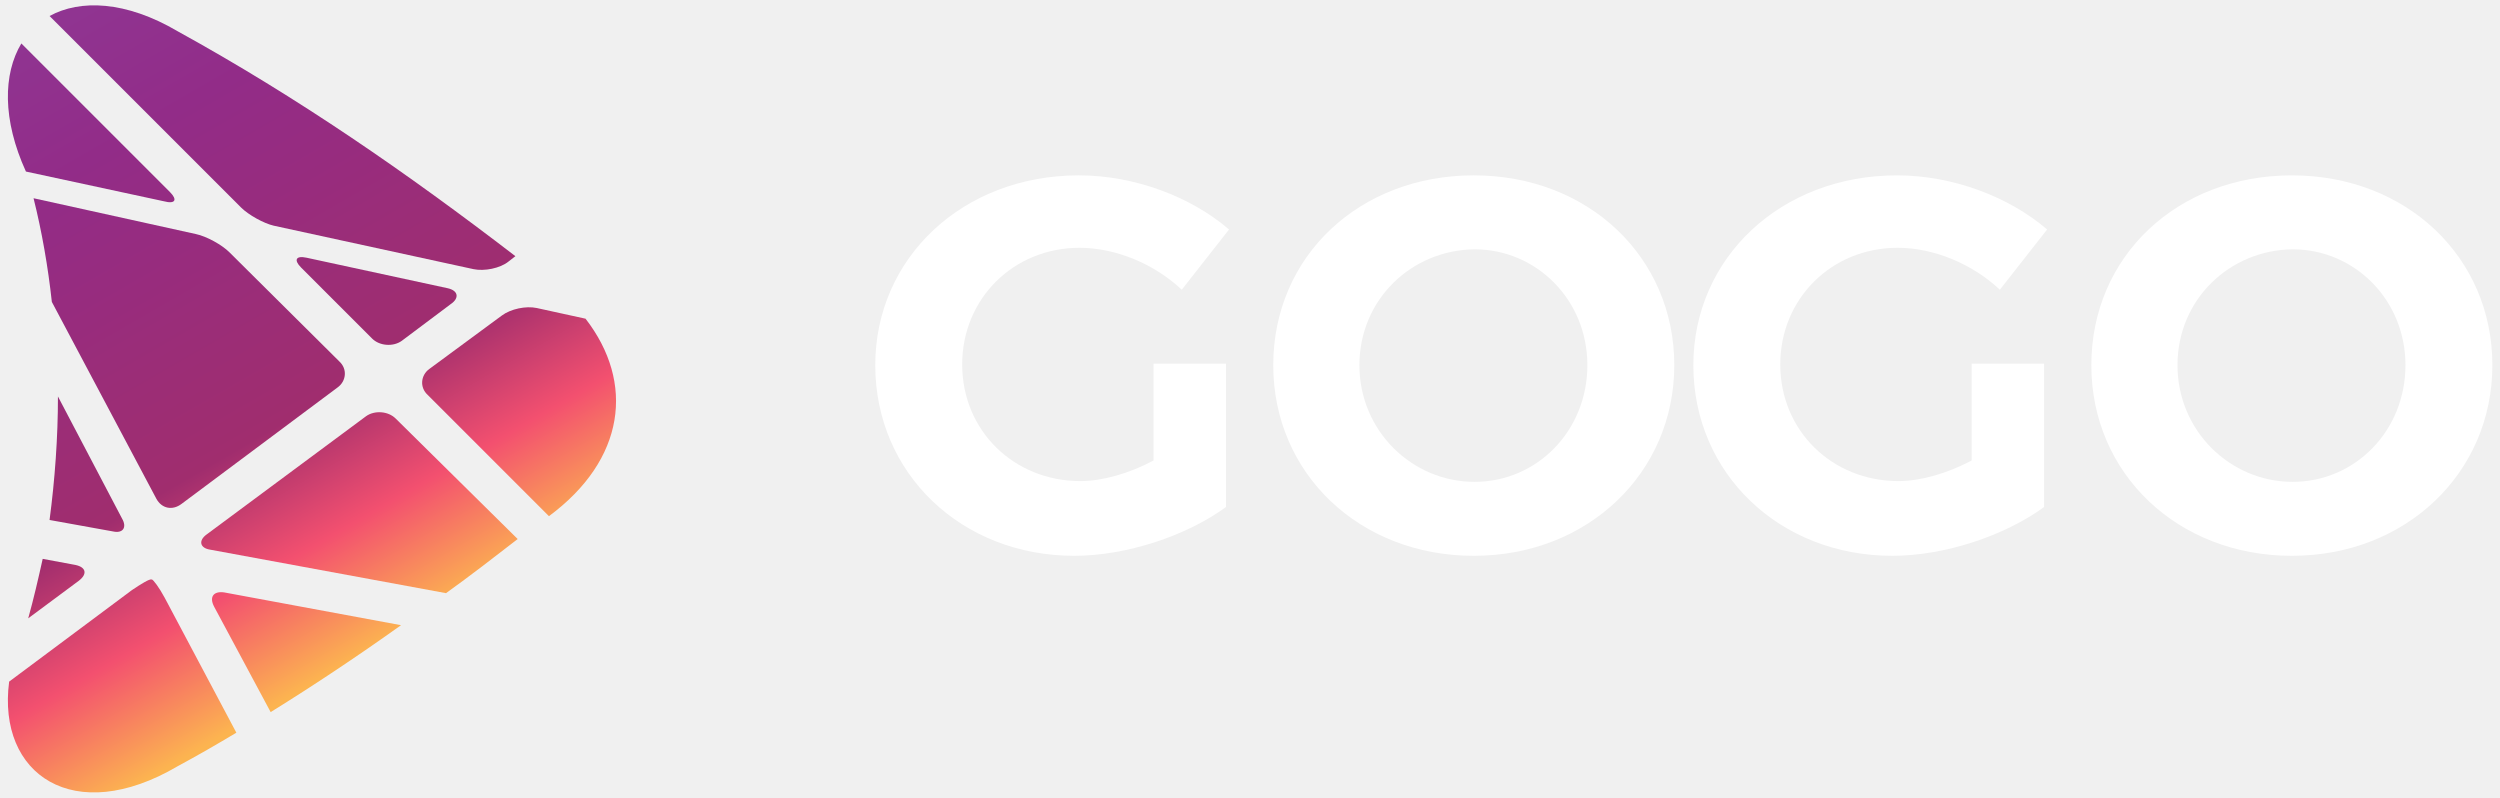
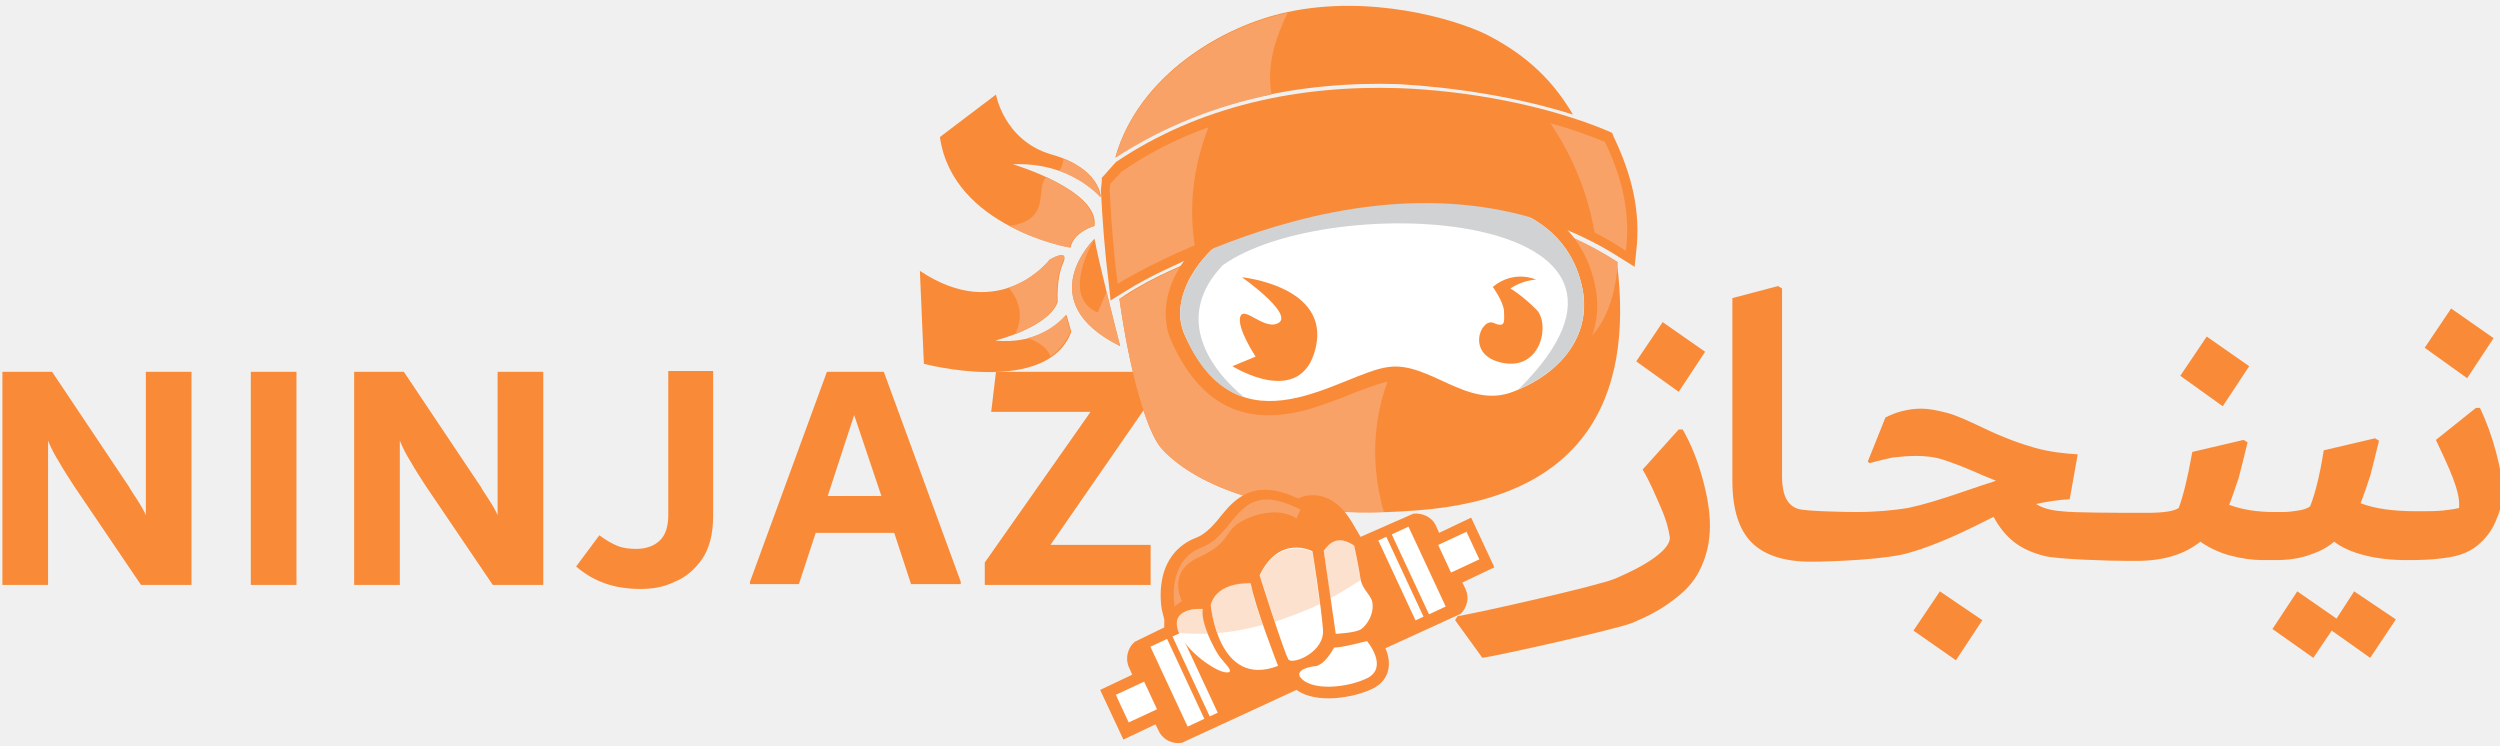
- <svg xmlns="http://www.w3.org/2000/svg" version="1.1" id="Layer_1" x="0px" y="0px" viewBox="0 0 327.9 104.6" style="enable-background:new 0 0 327.9 104.6;" xml:space="preserve">
+ <svg xmlns="http://www.w3.org/2000/svg" version="1.1" id="Layer_1" x="0px" y="0px" viewBox="0 0 312 93" style="enable-background:new 0 0 312 93;" xml:space="preserve">
  <style type="text/css">
- 	.st0{fill:url(#SVGID_1_);}
- 	.st1{fill:url(#SVGID_2_);}
- 	.st2{fill:url(#SVGID_3_);}
- 	.st3{fill:url(#SVGID_4_);}
- 	.st4{fill:url(#SVGID_5_);}
- 	.st5{fill:url(#SVGID_6_);}
- 	.st6{fill:url(#SVGID_7_);}
- 	.st7{fill:url(#SVGID_8_);}
- 	.st8{fill:url(#SVGID_9_);}
- 	.st9{fill:url(#SVGID_10_);}
- 	.st10{fill:#FFFFFF;}
+ 	.st0{fill-rule:evenodd;clip-rule:evenodd;fill:#F98B38;}
+ 	.st1{fill-rule:evenodd;clip-rule:evenodd;fill:#F9A267;}
+ 	.st2{fill-rule:evenodd;clip-rule:evenodd;fill:#FFFFFF;}
+ 	.st3{fill-rule:evenodd;clip-rule:evenodd;fill:#D0D2D3;}
+ 	.st4{opacity:0.32;fill-rule:evenodd;clip-rule:evenodd;fill:#F9A267;}
</style>
  <g>
-     <linearGradient id="SVGID_1_" gradientUnits="userSpaceOnUse" x1="-12.158" y1="-21.078" x2="50.025" y2="86.625">
-       <stop offset="0" style="stop-color:#8C42A1" />
-       <stop offset="0.389" style="stop-color:#922C88" />
-       <stop offset="0.731" style="stop-color:#A02D6E" />
-       <stop offset="0.86" style="stop-color:#F3506F" />
-       <stop offset="0.985" style="stop-color:#FCB450" />
-     </linearGradient>
-     <path class="st0" d="M20.5,65.4c0.7,1.3,2.1,1.6,3.3,0.7l20.5-15.3c1.1-0.8,1.3-2.4,0.2-3.4L30.1,33.1c-1-1-3-2.1-4.4-2.4L4.4,26   c1.1,4.4,1.9,9,2.4,13.6L20.5,65.4z" />
-     <linearGradient id="SVGID_2_" gradientUnits="userSpaceOnUse" x1="-40.403" y1="-4.771" x2="21.78" y2="102.932">
-       <stop offset="0" style="stop-color:#8C42A1" />
-       <stop offset="0.389" style="stop-color:#922C88" />
-       <stop offset="0.731" style="stop-color:#A02D6E" />
-       <stop offset="0.86" style="stop-color:#F3506F" />
-       <stop offset="0.985" style="stop-color:#FCB450" />
-     </linearGradient>
-     <path class="st1" d="M9.9,74.1l-4.3-0.8C5,76,4.4,78.6,3.7,81.1l6.6-4.9C11.5,75.3,11.3,74.4,9.9,74.1z" />
-     <linearGradient id="SVGID_3_" gradientUnits="userSpaceOnUse" x1="-32.969" y1="-9.063" x2="29.213" y2="98.64">
-       <stop offset="0" style="stop-color:#8C42A1" />
-       <stop offset="0.389" style="stop-color:#922C88" />
-       <stop offset="0.731" style="stop-color:#A02D6E" />
-       <stop offset="0.86" style="stop-color:#F3506F" />
-       <stop offset="0.985" style="stop-color:#FCB450" />
-     </linearGradient>
-     <path class="st2" d="M16,68L7.6,52c0,5.4-0.4,10.9-1.1,16.2l8.3,1.5C16.1,70,16.7,69.2,16,68z" />
-     <linearGradient id="SVGID_4_" gradientUnits="userSpaceOnUse" x1="-12.813" y1="-20.7" x2="49.369" y2="87.003">
-       <stop offset="0" style="stop-color:#8C42A1" />
-       <stop offset="0.389" style="stop-color:#922C88" />
-       <stop offset="0.731" style="stop-color:#A02D6E" />
-       <stop offset="0.86" style="stop-color:#F3506F" />
-       <stop offset="0.985" style="stop-color:#FCB450" />
-     </linearGradient>
-     <path class="st3" d="M22.3,25.2L2.8,5.7c-2.4,4-2.5,10,0.6,16.8l18.1,3.9C23,26.8,23.3,26.2,22.3,25.2z" />
-     <linearGradient id="SVGID_5_" gradientUnits="userSpaceOnUse" x1="7.894" y1="-32.655" x2="70.076" y2="75.048">
-       <stop offset="0" style="stop-color:#8C42A1" />
-       <stop offset="0.389" style="stop-color:#922C88" />
-       <stop offset="0.731" style="stop-color:#A02D6E" />
-       <stop offset="0.86" style="stop-color:#F3506F" />
-       <stop offset="0.985" style="stop-color:#FCB450" />
-     </linearGradient>
-     <path class="st4" d="M35.9,29.6l26.2,5.7c1.4,0.3,3.5-0.1,4.6-1l0.9-0.7C53.4,22.7,39.1,12.8,23.3,4.1c-6.8-4-12.8-4.2-16.8-2   l25.1,25.1C32.6,28.2,34.6,29.3,35.9,29.6z" />
-     <linearGradient id="SVGID_6_" gradientUnits="userSpaceOnUse" x1="9.082" y1="-33.341" x2="71.265" y2="74.362">
-       <stop offset="0" style="stop-color:#8C42A1" />
-       <stop offset="0.389" style="stop-color:#922C88" />
-       <stop offset="0.731" style="stop-color:#A02D6E" />
-       <stop offset="0.86" style="stop-color:#F3506F" />
-       <stop offset="0.985" style="stop-color:#FCB450" />
-     </linearGradient>
-     <path class="st5" d="M58.7,37.8l-18.5-4c-1.4-0.3-1.7,0.3-0.7,1.3l9.3,9.3c1,1,2.8,1.1,3.9,0.3l6.4-4.8   C60.3,39.1,60.1,38.1,58.7,37.8z" />
-     <linearGradient id="SVGID_7_" gradientUnits="userSpaceOnUse" x1="-17.145" y1="-18.198" x2="45.037" y2="89.504">
-       <stop offset="0" style="stop-color:#8C42A1" />
-       <stop offset="0.389" style="stop-color:#922C88" />
-       <stop offset="0.731" style="stop-color:#A02D6E" />
-       <stop offset="0.86" style="stop-color:#F3506F" />
-       <stop offset="0.985" style="stop-color:#FCB450" />
-     </linearGradient>
-     <path class="st6" d="M28.1,79.6l7.4,13.8C41.3,89.8,47,86,52.6,82l-23.2-4.3C28,77.5,27.4,78.3,28.1,79.6z" />
-     <linearGradient id="SVGID_8_" gradientUnits="userSpaceOnUse" x1="-7.617" y1="-23.7" x2="54.566" y2="84.003">
-       <stop offset="0" style="stop-color:#8C42A1" />
-       <stop offset="0.389" style="stop-color:#922C88" />
-       <stop offset="0.731" style="stop-color:#A02D6E" />
-       <stop offset="0.86" style="stop-color:#F3506F" />
-       <stop offset="0.985" style="stop-color:#FCB450" />
-     </linearGradient>
-     <path class="st7" d="M51.9,54.9c-1-1-2.8-1.1-3.9-0.3L27.1,70.1c-1.1,0.8-0.9,1.8,0.5,2l30.9,5.7c3.2-2.3,6.3-4.7,9.4-7.1   L51.9,54.9z" />
-     <linearGradient id="SVGID_9_" gradientUnits="userSpaceOnUse" x1="17.523" y1="-38.214" x2="79.705" y2="69.489">
-       <stop offset="0" style="stop-color:#8C42A1" />
-       <stop offset="0.389" style="stop-color:#922C88" />
-       <stop offset="0.731" style="stop-color:#A02D6E" />
-       <stop offset="0.86" style="stop-color:#F3506F" />
-       <stop offset="0.985" style="stop-color:#FCB450" />
-     </linearGradient>
-     <path class="st8" d="M65.8,41.4l-9.5,7c-1.1,0.8-1.3,2.4-0.2,3.4l15.9,15.9c10-7.4,11.3-17.5,4.8-25.9l-6.4-1.4   C69,40.1,67,40.5,65.8,41.4z" />
-     <linearGradient id="SVGID_10_" gradientUnits="userSpaceOnUse" x1="-41.402" y1="-4.194" x2="20.78" y2="103.509">
-       <stop offset="0" style="stop-color:#8C42A1" />
-       <stop offset="0.389" style="stop-color:#922C88" />
-       <stop offset="0.731" style="stop-color:#A02D6E" />
-       <stop offset="0.86" style="stop-color:#F3506F" />
-       <stop offset="0.985" style="stop-color:#FCB450" />
-     </linearGradient>
-     <path class="st9" d="M19.9,76c-0.3-0.1-1.4,0.6-2.6,1.4l-16.1,12c-1.6,12.2,8.5,19.1,22.1,11.1c2.6-1.4,5.2-2.9,7.7-4.4l-9.4-17.7   C20.9,77.1,20.1,76,19.9,76z" />
-     <g>
-       <path class="st10" d="M151.2,47.7h9.6v18.8c-5.2,3.8-13.1,6.4-19.9,6.4c-14.8,0-26.1-10.8-26.1-25c0-14.1,11.5-24.9,26.7-24.9    c7.3,0,14.7,2.8,19.7,7.1l-6.2,7.9c-3.6-3.4-8.7-5.5-13.4-5.5c-8.7,0-15.4,6.7-15.4,15.3c0,8.7,6.8,15.3,15.5,15.3    c2.9,0,6.4-1,9.6-2.7V47.7z" />
-       <path class="st10" d="M219.6,47.9c0,14.1-11.3,25-26.3,25s-26.3-10.8-26.3-25c0-14.3,11.3-24.9,26.3-24.9S219.6,33.7,219.6,47.9z     M178.3,47.9c0,8.6,6.9,15.3,15.1,15.3c8.2,0,14.8-6.7,14.8-15.3c0-8.6-6.7-15.2-14.8-15.2C185.1,32.8,178.3,39.3,178.3,47.9z" />
-       <path class="st10" d="M258.5,47.7h9.6v18.8c-5.2,3.8-13.1,6.4-19.9,6.4c-14.8,0-26.1-10.8-26.1-25c0-14.1,11.5-24.9,26.7-24.9    c7.3,0,14.7,2.8,19.7,7.1l-6.2,7.9c-3.6-3.4-8.7-5.5-13.4-5.5c-8.7,0-15.4,6.7-15.4,15.3c0,8.7,6.8,15.3,15.5,15.3    c2.9,0,6.4-1,9.6-2.7V47.7z" />
-       <path class="st10" d="M326.9,47.9c0,14.1-11.3,25-26.3,25s-26.3-10.8-26.3-25c0-14.3,11.3-24.9,26.3-24.9S326.9,33.7,326.9,47.9z     M285.6,47.9c0,8.6,6.9,15.3,15.1,15.3c8.2,0,14.8-6.7,14.8-15.3c0-8.6-6.7-15.2-14.8-15.2C292.4,32.8,285.6,39.3,285.6,47.9z" />
-     </g>
+     <path class="st0" d="M299,77.3l-3.2,4.8l-4.8-3.4l-2.3,3.4l-5.1-3.6l3.1-4.7l4.9,3.4l2.2-3.4L299,77.3z M277.4,50.7l-5.3-3.8   l3.3-4.9l5.3,3.7L277.4,50.7z M244.1,82.4l-5.3-3.7l3.3-4.9l5.3,3.6L244.1,82.4z M226,70.1c-3.3,0-5.8-0.8-7.4-2.4   c-1.6-1.6-2.4-4.2-2.4-7.7V37.2l5.7-1.5l0.5,0.3v23.6c0,1.1,0.2,2,0.5,2.6c0.3,0.6,0.8,1.1,1.5,1.3c0.7,0.3,5.9,0.4,7.2,0.4h0   c2.5,0,4.6-0.2,6.5-0.5c1.9-0.4,4.2-1.1,7.1-2.1c1.1-0.4,2.4-0.8,3.9-1.3l-1.7-0.7c-2-0.9-3.6-1.5-4.8-1.9   c-1.2-0.4-2.4-0.5-3.5-0.5c-1,0-2,0.1-2.9,0.2c-0.9,0.2-1.8,0.4-2.9,0.7l-0.2-0.2l2.2-5.5c0.6-0.3,1.3-0.6,2.1-0.8   c0.8-0.2,1.6-0.3,2.4-0.3c0.9,0,1.9,0.2,3.1,0.5c1.2,0.3,2.7,1,4.6,1.9c2.5,1.2,4.7,2,6.5,2.5c1.8,0.5,3.6,0.7,5.3,0.8l-1,5.6   c-1.5,0.1-2.9,0.3-4.2,0.6c0.8,0.5,1.8,0.8,3.2,0.9c1.3,0.2,7.4,0.2,9.9,0.2h0h0.8c2,0,3.3-0.2,3.9-0.6c0.5-1.3,1.1-3.6,1.7-7   l6.4-1.5l0.5,0.3c-0.4,1.7-0.8,3.2-1.1,4.4c-0.4,1.2-0.8,2.4-1.2,3.4c1.6,0.6,3.5,0.9,5.6,0.9h0h0h1.1c0.7,0,1.4-0.1,2-0.2   c0.7-0.1,1.1-0.3,1.4-0.5c0.6-1.5,1.2-3.8,1.7-7l6.4-1.5l0.5,0.3c-0.4,1.7-0.8,3.2-1.1,4.4c-0.4,1.2-0.8,2.4-1.2,3.4   c1.8,0.7,4.1,1,7,1h0h0.5c1,0,2,0,2.9-0.1c0.9-0.1,1.5-0.2,1.9-0.3c0-0.1,0-0.3,0-0.5c0-0.9-0.3-2-0.8-3.3   c-0.5-1.3-1.2-2.8-2.1-4.7l5-4h0.5c0.8,1.7,1.5,3.6,2,5.5c0.5,1.9,0.8,3.5,0.8,4.7c0,1.3-0.2,2.5-0.7,3.6c-0.4,1.1-1.1,2.2-2,3   c-0.8,0.8-1.9,1.4-3.2,1.7c-1.3,0.3-3.2,0.5-5.6,0.5h-0.5h0c-1.9,0-3.6-0.2-5.2-0.6c-1.6-0.4-2.9-1-3.8-1.7c-0.9,0.8-2,1.3-3.2,1.7   c-1.2,0.4-2.5,0.6-4.1,0.6h-1.6c-1.3,0-2.7-0.2-4.2-0.6c-1.4-0.4-2.6-1-3.6-1.7c-2,1.6-4.6,2.4-8,2.4h-0.9h0   c-2.6,0-8.8-0.2-10.5-0.6c-1.6-0.4-2.9-1-3.9-1.8c-1-0.8-1.8-1.8-2.5-3.1l-1.8,0.9c-3.4,1.7-6.3,2.9-8.8,3.6   C235.6,69.8,228.8,70.1,226,70.1z M209.5,48.9l-5.3-3.8l3.3-4.9l5.3,3.7L209.5,48.9z M181.6,77.4l0.3-0.5   c2.5-0.4,17.6-3.8,19.7-4.7c2.1-0.9,3.8-1.8,5-2.7c1.2-0.9,1.8-1.7,1.8-2.4c-0.1-0.8-0.4-2.1-1.1-3.7c-0.7-1.6-1.4-3.3-2.3-4.8   l4.5-5h0.5c1.1,1.9,1.9,4,2.5,6.2c0.6,2.2,0.9,4.1,0.9,5.8c0,2.2-0.5,4.1-1.4,5.8c-0.7,1.3-1.7,2.4-3.2,3.5c-1.4,1.1-3.1,2-5,2.8   c-1.9,0.8-16.7,4.1-18.8,4.4L181.6,77.4z M307.9,47.2l-5.3-3.8l3.3-4.9l5.3,3.7L307.9,47.2z" />
+     <path class="st0" d="M144.1,46.4v2.8L131.1,68h12.5v5h-20.7v-2.8l13.2-18.8h-12.4l0.6-5H144.1z M103.3,61.9h6.7l-3.4-10.1   L103.3,61.9z M110.3,46.4l9.6,26.2v0.3h-6.2l-2.1-6.4h-9.8l-2.1,6.4h-6.1v-0.3l9.6-26.2H110.3z M79.9,73.5c-3.2,0-5.8-0.9-8-2.8   l2.9-3.9c0.8,0.6,1.5,1,2.2,1.3c0.7,0.3,1.5,0.4,2.4,0.4c1.3,0,2.3-0.4,3-1.1c0.7-0.7,1-1.8,1-3.1v-18H89v18.1   c0,2.3-0.5,4.1-1.4,5.4c-0.9,1.3-2.1,2.3-3.4,2.8C82.8,73.3,81.4,73.5,79.9,73.5z M67.8,46.4v26.6h-6.3l-8.4-12.4   c-0.7-1.1-1.3-2-1.8-2.9c-0.5-0.8-1-1.7-1.4-2.7v18h-5.7V46.4h6.2L59.5,60c0.1,0.2,0.4,0.5,0.7,1.1c0.4,0.6,0.7,1.1,1.1,1.7   c0.3,0.5,0.6,1,0.8,1.5V46.4H67.8z M31.3,72.9V46.4h5.7v26.6H31.3z M23.9,46.4v26.6h-6.3L9.2,60.6c-0.7-1.1-1.3-2-1.8-2.9   C6.9,56.9,6.4,56,6,55v18H0.3V46.4h6.2L15.6,60c0.1,0.2,0.4,0.5,0.7,1.1c0.4,0.6,0.7,1.1,1.1,1.7c0.3,0.5,0.6,1,0.8,1.5V46.4H23.9z   " />
+     <path class="st0" d="M196.3,14.3c-2.9-5-6.7-7.9-10.8-10c-4.1-2-14.6-5-24.8-2.8c-8.1,1.7-18.6,7.9-21.5,18.1   c10.5-6.9,22.9-9.5,35.4-9.1C181.5,10.9,189.4,12.1,196.3,14.3" />
+     <path class="st1" d="M160.7,1.6L160.7,1.6c-8.1,1.7-18.6,7.9-21.5,18.1c6-3.9,12.6-6.5,19.5-7.9C158,8.3,159.2,4.6,160.7,1.6" />
+     <path class="st0" d="M139.7,37.3c1.3,9.2,3.4,16.5,5.2,18.6c2.6,3,11.5,9.4,31.9,7.8c20.4-1.5,27.2-13.4,25-30.9l0-0.1   c-12.3-7.9-26.9-8.2-40.7-4.5c-5.1,1.4-10.2,3.3-14.9,5.5c-2,0.9-4.1,2-5.9,3.2L139.7,37.3z" />
+     <path class="st1" d="M201.9,32.8l0-0.1c-3.7-2.4-7.6-4.1-11.6-5.2l1.7,17.2C191.9,44.7,201,45.7,201.9,32.8" />
+     <path class="st1" d="M139.7,37.3c1.3,9.2,3.4,16.5,5.2,18.6c2.4,2.8,10.3,8.5,27.8,8C169,50.9,176,42.2,176,42.2l7.8-15.9   c-7.4-0.9-15.1-0.1-22.5,1.9c-5.1,1.4-10.2,3.3-14.9,5.5c-2,0.9-4.1,2-5.9,3.2L139.7,37.3z" />
+     <path class="st0" d="M124.3,11.8c0,0,1,5.8,7,7.5c6,1.7,6.1,5.3,6.1,5.3s-3.7-4.4-11-4.1c0,0,10.8,3.2,10.2,7.7c0,0-2.6,0.7-3,2.7   c0,0-14.7-2.5-16.3-13.8L124.3,11.8z" />
+     <path class="st1" d="M130.6,22.1c2.9,1.4,6.2,3.5,5.9,6.1c0,0-2.6,0.7-3,2.7c0,0-3.7-0.6-7.5-2.7C131.4,27.4,129.1,23.4,130.6,22.1    M132.7,19.8c4.6,1.8,4.6,4.8,4.6,4.8s-1.7-2-5.1-3.3C132.5,20.9,132.7,20.4,132.7,19.8z" />
+     <path class="st0" d="M131,32.4c0,0-6.2,8.1-16.2,1.4l0.5,11.6c0,0,15.4,4.1,18.4-4l-0.6-2.1c0,0-2.8,3.8-8.9,3.2   c0,0,6.6-1.6,7.8-4.8c0,0-0.2-3,0.7-4.9C133.5,30.9,131,32.4,131,32.4" />
+     <path class="st1" d="M131.1,44.5c1.1-0.8,1.9-1.8,2.5-3.1l-0.6-2.1c0,0-1.5,2-4.7,2.9C129.4,42.6,130.7,43.3,131.1,44.5 M131,32.4   c0,0-1.8,2.4-5.1,3.5c1.3,1.6,1.9,3.5,0.8,5.8c2-0.8,4.5-2.1,5.2-4c0,0-0.2-3,0.7-4.9C133.5,30.9,131,32.4,131,32.4z" />
+     <path class="st0" d="M136.6,29.8c0,0-8.1,7.8,3.2,13.4C139.8,43.2,137,32.3,136.6,29.8" />
+     <path class="st1" d="M136.6,29.8c0,0-8.1,7.8,3.2,13.4c0,0-0.9-3.4-1.7-6.8l-1.1,2.6C132.2,37,136.6,29.8,136.6,29.8" />
+     <path class="st0" d="M158.6,25.3c12.1-3.2,36.6-6.5,40.4,10c1.7,7.2-3.2,12.8-9.7,15.3c-1.4,0.6-2.9,0.7-4.4,0.5   c-1.8-0.2-3.5-0.9-5.1-1.6c-1.8-0.8-4.3-2.2-6.4-1.9c-1.3,0.2-2.9,0.9-4.1,1.3c-1.9,0.8-3.8,1.5-5.7,2.1   c-8.2,2.4-13.8-0.4-17.4-8.4c-0.3-0.6-0.5-1.3-0.6-2C144.4,33.6,152,26.6,158.6,25.3" />
+     <path class="st2" d="M159,26.9c8.8-2.4,34.7-7.2,38.4,8.7c1.4,5.9-2.3,10.9-8.6,13.3c-5.7,2.2-10.4-3.8-15.5-3.1   c-5.9,0.7-18.5,11.3-25.4-3.9C145.2,36.3,151.8,28.3,159,26.9" />
+     <path class="st3" d="M159,26.9c8.8-2.4,34.7-7.2,38.4,8.7c1.3,5.7-2,10.5-7.9,13c22.7-22.5-23.6-25-36.9-15.5   c-6.2,6.5-1.6,13,2.7,16.5c-2.8-0.9-5.4-3.1-7.4-7.7C145.2,36.3,151.8,28.3,159,26.9" />
+     <path class="st0" d="M155,34.6c0,0,11,1.1,9.2,8.8c-1.8,7.7-10.4,2.3-10.4,2.3l2.9-1.2c0,0-2.4-3.6-1.9-5c0.5-1.4,3.2,2,4.9,0.7   C161.1,38.9,155,34.6,155,34.6" />
+     <path class="st0" d="M191.7,34.9c0,0-2.7-1.3-5.4,0.9c0,0,1.3,1.8,1.4,3c0,1.2,0.3,2.2-1.3,1.5c-1.6-0.7-3.6,4.1,1.2,5   c4.8,0.9,5.9-5,4.1-6.7c-1.8-1.8-3.2-2.6-3.2-2.6S189.9,35,191.7,34.9" />
+     <path class="st0" d="M201.4,17.1c2.2,4.6,3.4,9.2,2.8,14.3l-0.2,1.9l-1.6-1c-12.5-8.1-27.2-8.4-41.2-4.6c-5.2,1.4-10.2,3.3-15,5.6   c-2,0.9-4.1,2-6,3.2l-1.6,1l-0.2-1.9c-0.5-3.9-0.8-7.8-1-11.7l0-0.1l0-0.1c0-0.4,0.1-0.7,0.1-1.1l0-0.4l1.7-1.9l0.1-0.1   c10.4-7,22.8-9.6,35.3-9.2c8.4,0.3,18.4,2.1,26.2,5.4l0.4,0.2L201.4,17.1z" />
+     <path class="st0" d="M138.5,23.9c0.2,4,0.5,7.9,1,11.5c0,0,35.4-22.3,63.5-4.1c0.7-5.4-0.9-10-2.6-13.6c-10.2-4.3-38.4-11-60.3,3.7   l-1.4,1.5C138.5,23.2,138.5,23.5,138.5,23.9" />
+     <path class="st1" d="M138.5,23.9c0.2,4,0.5,7.9,1,11.5c0,0,3.7-2.3,9.6-4.8c-0.9-5.8,0.2-10.8,1.7-14.7c-3.7,1.3-7.3,3.1-10.8,5.5   l-1.4,1.5C138.5,23.2,138.5,23.5,138.5,23.9" />
+     <path class="st1" d="M199,29c1.3,0.7,2.6,1.4,3.9,2.3c0.7-5.4-0.9-10-2.6-13.6c-1.8-0.7-4.1-1.6-6.8-2.3   C196,19.1,198.1,23.7,199,29" />
+     <path class="st0" d="M172.9,80.9c0.8,1.8,0.6,3.9-1.5,5c-2.4,1.2-7.1,2-9.6,0.2l-14.3,6.6c-1.2,0.2-2.4-0.4-2.9-1.5l-0.4-0.8   l-4,1.9l-2.9-6.2l4-1.9l-0.4-0.9c-0.5-1.1-0.2-2.4,0.7-3.2l3.7-1.8c0-0.4,0-0.7,0-1l-0.3-1.2c-0.2-1.1-0.2-2.5,0-3.6   c0.4-2.5,1.9-4.5,4.3-5.4c1-0.4,1.8-1.2,2.5-2c0.9-1.1,1.7-2.2,2.9-3c2.3-1.6,4.9-1,7.3,0.1c0.6-0.3,1.2-0.4,1.8-0.4   c2.3,0,3.9,1.6,5,3.5l1,1.7l6.6-2.9c1.1-0.1,2.3,0.4,2.8,1.5l0.4,0.9l4-1.9l2.9,6.2l-4,1.9l0.4,0.8c0.5,1.1,0.2,2.3-0.6,3.1   L172.9,80.9z" />
+     <path class="st0" d="M142.9,81l33.5-15.6c0.6-0.3,1.3,0,1.6,0.6l3.7,7.9c0.3,0.6,0,1.3-0.6,1.6l-33.5,15.6c-0.6,0.3-1.3,0-1.6-0.6   l-3.7-7.9C142,82,142.3,81.3,142.9,81" />
+     <rect x="145.8" y="79.7" transform="matrix(0.9064 -0.4223 0.4223 0.9064 -22.2402 70.0386)" class="st2" width="2.3" height="11" />
+     <rect x="139.9" y="85.7" transform="matrix(0.9064 -0.4223 0.4223 0.9064 -23.7424 68.1143)" class="st2" width="3.9" height="3.8" />
+     <rect x="180.1" y="67" transform="matrix(0.9065 -0.4223 0.4223 0.9065 -12.0726 83.332)" class="st2" width="3.9" height="3.8" />
+     <rect x="148.6" y="78.7" transform="matrix(0.9064 -0.4224 0.4224 0.9064 -21.6061 70.8729)" class="st2" width="1.1" height="11" />
+     <rect x="175.9" y="65.7" transform="matrix(0.9065 -0.4223 0.4223 0.9065 -13.5058 81.4192)" class="st2" width="2.3" height="11" />
+     <rect x="174.3" y="66.7" transform="matrix(0.9064 -0.4223 0.4223 0.9064 -14.1397 80.6062)" class="st2" width="1.1" height="11" />
+     <path class="st0" d="M146.6,75.7c0,0-1.1-5.7,3.4-7.4c4.5-1.7,4.3-8.8,12.3-4.7c0,0,2.9-2.3,5.4,2.1c0,0-2.7,0.4-3.2,1.8   c0,0-5.3-2.6-8.8,3.7c0,0-2.8-0.3-5,2l-0.3-1.6c0,0-1,1.9-0.7,2.8C149.6,74.6,147.6,74.9,146.6,75.7" />
+     <path class="st1" d="M146.6,75.7c0,0-1.1-5.7,3.4-7.4c4.5-1.7,4.3-8.8,12.3-4.7l-0.5,1.1c-2.2-1.5-5.7-0.5-7.4,0.7   c-1.7,1.3-1,2.4-4.9,4.2c-3.9,1.8-2,5.4-2,5.4C147.1,75.3,146.8,75.5,146.6,75.7" />
+     <path class="st2" d="M163.8,68.8c0,0-4.1-2.2-6.6,3c0,0,3.1,9.8,3.6,10.5c0.5,0.7,4.6-0.9,4.3-3.8   C164.9,75.7,163.8,68.8,163.8,68.8 M156.1,72.8c0,0-4.2-0.3-5,2.7c0,0,0.9,10.5,8.4,7.6C159.5,83.1,156.5,75.4,156.1,72.8z    M150.1,76c0,0-3.6-0.3-3.2,2.2c0.4,2.5,4.5,5.5,6,5.7c1.5,0.2-0.2-1.2-0.8-2.1C151.5,80.9,149.8,77.7,150.1,76z M165.2,68.7   c0.2,0,1.2-2.4,3.8-0.6c0,0,0.6,2.7,0.8,4.2c0.3,1.5,1.5,2,1.5,3.2c0.1,1.2-0.7,2.5-1.4,3c-0.7,0.5-3.2,0.6-3.2,0.6L165.2,68.7z" />
+     <path class="st4" d="M159.1,77.6c1.8-0.6,3.7-1.3,5.6-2.2c-0.4-3-0.9-6.5-0.9-6.5s-4.1-2.2-6.6,3C157.3,71.9,158.2,74.8,159.1,77.6    M151.9,79c1.8-0.1,3.7-0.5,5.7-1c-0.7-2-1.4-4.1-1.5-5.3c0,0-4.2-0.3-5,2.7C151.1,75.4,151.2,77.2,151.9,79z M147.1,79   c1.2,0.1,2.4,0.1,3.7,0.1c-0.4-1.1-0.8-2.3-0.7-3.1c0,0-3.6-0.3-3.2,2.2C146.9,78.5,146.9,78.8,147.1,79z M165.2,68.7   c0.2,0,1.2-2.4,3.8-0.6c0,0,0.6,2.7,0.8,4.2l0,0.1c-1.3,0.8-2.5,1.6-3.8,2.3L165.2,68.7z" />
+     <path class="st2" d="M166.5,80.8c0.7,0.1,4.1-0.8,4.1-0.8s2.7,3.2,0.1,4.6c-2.6,1.3-7.3,1.7-8.5-0.2c0,0-0.6-1,2.2-1.3   C164.4,83,165.3,83,166.5,80.8" />
  </g>
</svg>
